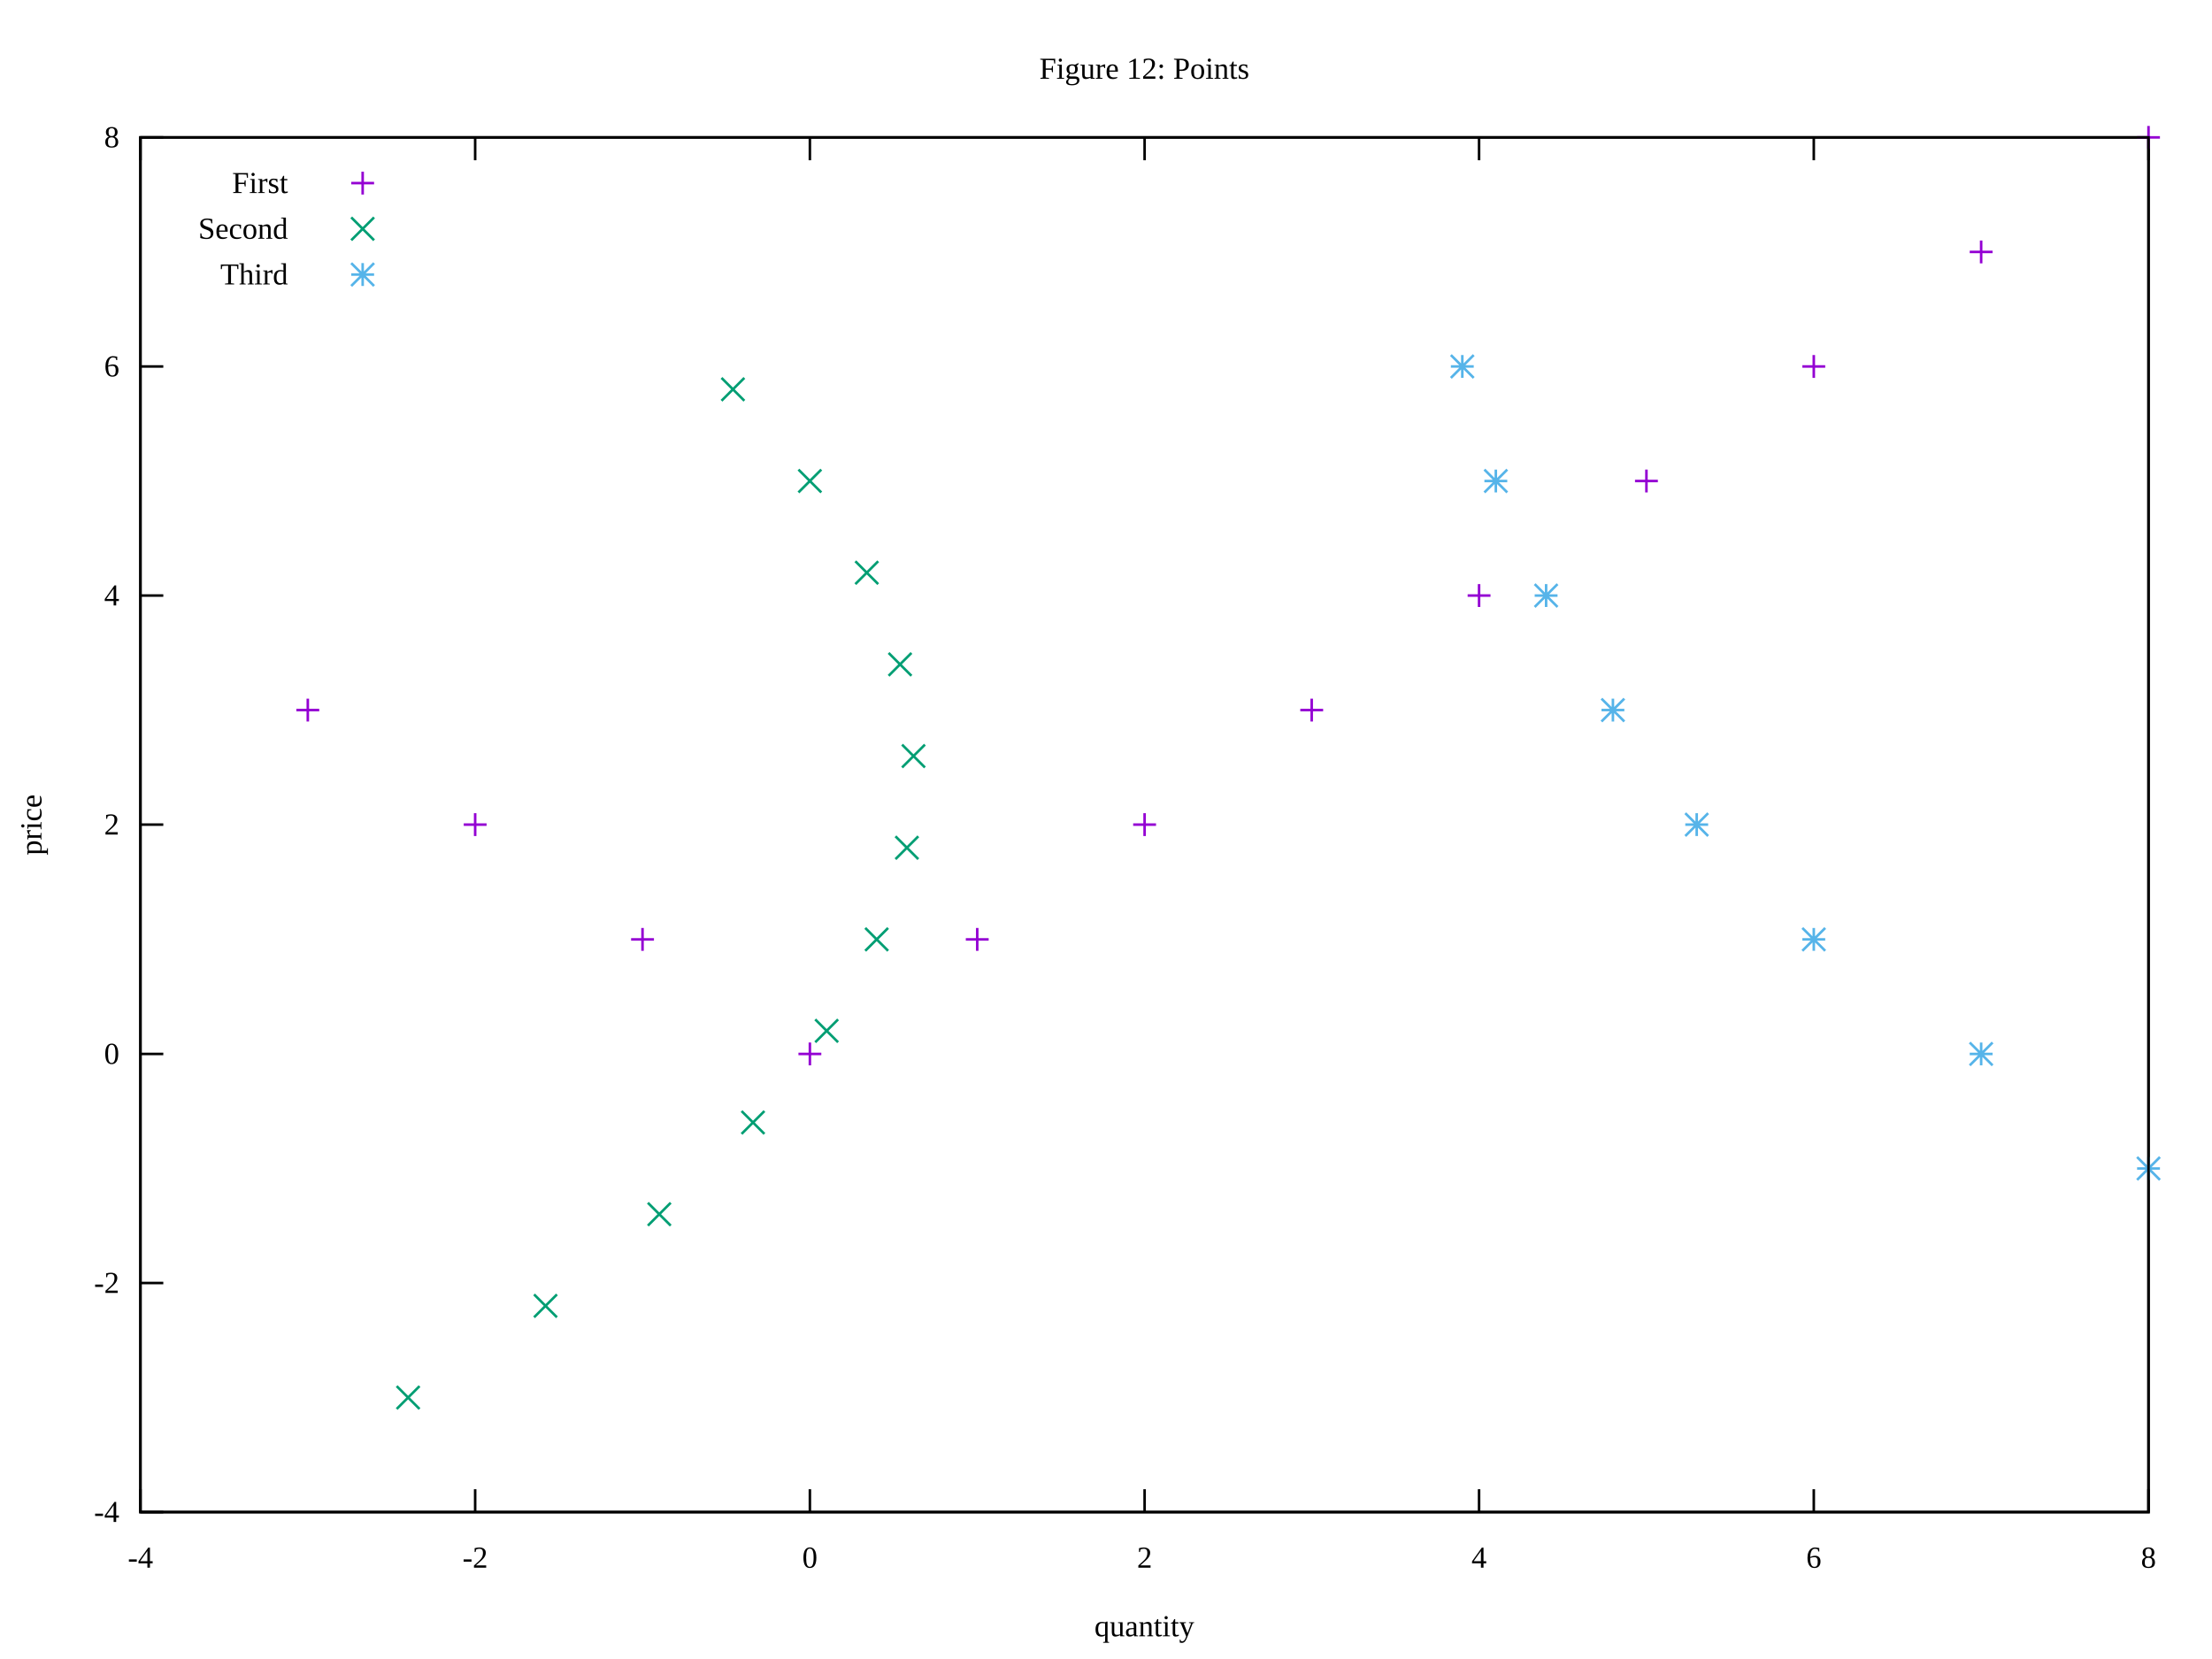
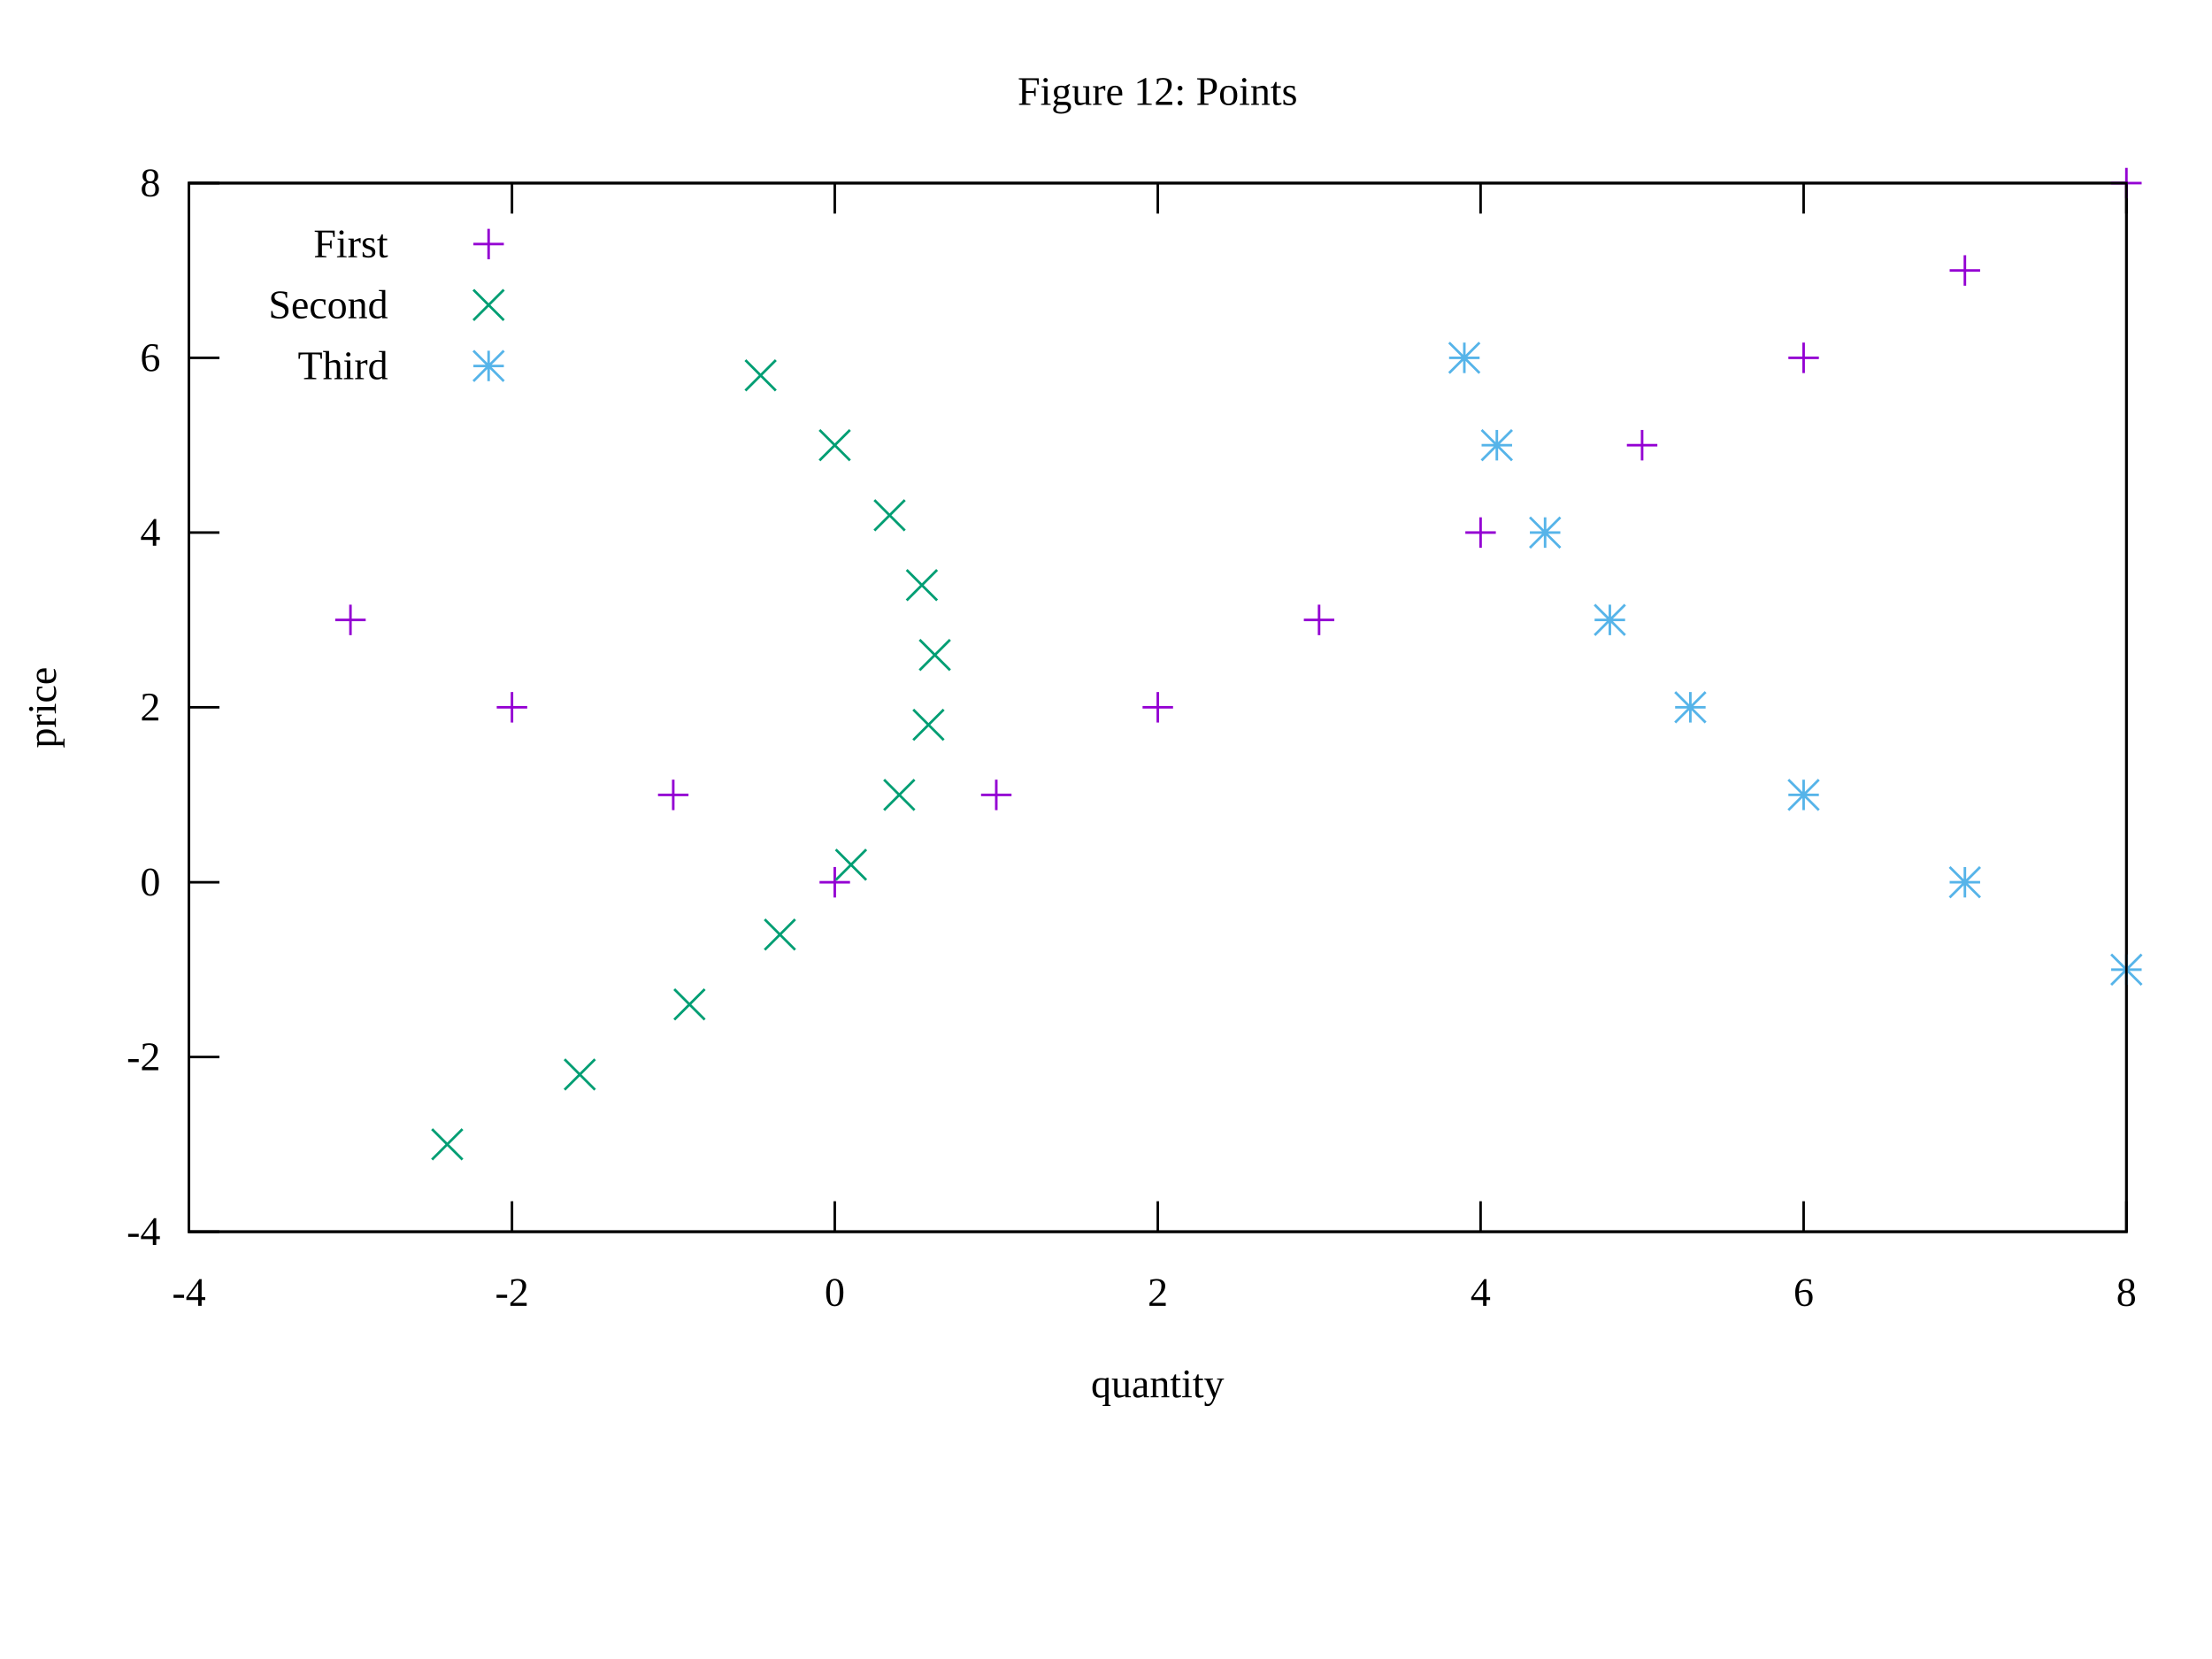
<svg xmlns="http://www.w3.org/2000/svg" xmlns:xlink="http://www.w3.org/1999/xlink" width="871" height="653" viewBox="0 0 871 653">
  <g id="gnuplot_canvas">
    <rect x="0" y="0" width="871" height="653" fill="none" />
    <defs>
      <circle id="gpDot" r="0.5" stroke-width="0.5" />
-       <path id="gpPt0" stroke-width="0.222" stroke="currentColor" d="M-1,0 h2 M0,-1 v2" />
-       <path id="gpPt1" stroke-width="0.222" stroke="currentColor" d="M-1,-1 L1,1 M1,-1 L-1,1" />
-       <path id="gpPt2" stroke-width="0.222" stroke="currentColor" d="M-1,0 L1,0 M0,-1 L0,1 M-1,-1 L1,1 M-1,1 L1,-1" />
-       <rect id="gpPt3" stroke-width="0.222" stroke="currentColor" x="-1" y="-1" width="2" height="2" />
-       <rect id="gpPt4" stroke-width="0.222" stroke="currentColor" fill="currentColor" x="-1" y="-1" width="2" height="2" />
-       <circle id="gpPt5" stroke-width="0.222" stroke="currentColor" cx="0" cy="0" r="1" />
+       <path id="gpPt0" stroke-width="0.167" stroke="currentColor" d="M-1,0 h2 M0,-1 v2" />
+       <path id="gpPt1" stroke-width="0.167" stroke="currentColor" d="M-1,-1 L1,1 M1,-1 L-1,1" />
+       <path id="gpPt2" stroke-width="0.167" stroke="currentColor" d="M-1,0 L1,0 M0,-1 L0,1 M-1,-1 L1,1 M-1,1 L1,-1" />
+       <rect id="gpPt3" stroke-width="0.167" stroke="currentColor" x="-1" y="-1" width="2" height="2" />
+       <rect id="gpPt4" stroke-width="0.167" stroke="currentColor" fill="currentColor" x="-1" y="-1" width="2" height="2" />
+       <circle id="gpPt5" stroke-width="0.167" stroke="currentColor" cx="0" cy="0" r="1" />
      <use xlink:href="#gpPt5" id="gpPt6" fill="currentColor" stroke="none" />
-       <path id="gpPt7" stroke-width="0.222" stroke="currentColor" d="M0,-1.33 L-1.33,0.67 L1.33,0.67 z" />
+       <path id="gpPt7" stroke-width="0.167" stroke="currentColor" d="M0,-1.33 L-1.33,0.67 L1.33,0.67 z" />
      <use xlink:href="#gpPt7" id="gpPt8" fill="currentColor" stroke="none" />
      <use xlink:href="#gpPt7" id="gpPt9" stroke="currentColor" transform="rotate(180)" />
      <use xlink:href="#gpPt9" id="gpPt10" fill="currentColor" stroke="none" />
      <use xlink:href="#gpPt3" id="gpPt11" stroke="currentColor" transform="rotate(45)" />
      <use xlink:href="#gpPt11" id="gpPt12" fill="currentColor" stroke="none" />
-       <path id="gpPt13" stroke-width="0.222" stroke="currentColor" d="M0,1.330 L1.265,0.411 L0.782,-1.067 L-0.782,-1.076 L-1.265,0.411 z" />
+       <path id="gpPt13" stroke-width="0.167" stroke="currentColor" d="M0,1.330 L1.265,0.411 L0.782,-1.067 L-0.782,-1.076 L-1.265,0.411 z" />
      <use xlink:href="#gpPt13" id="gpPt14" fill="currentColor" stroke="none" />
      <filter id="textbox" filterUnits="objectBoundingBox" x="0" y="0" height="1" width="1">
        <feFlood flood-color="white" flood-opacity="1" result="bgnd" />
        <feComposite in="SourceGraphic" in2="bgnd" operator="atop" />
      </filter>
      <filter id="greybox" filterUnits="objectBoundingBox" x="0" y="0" height="1" width="1">
        <feFlood flood-color="lightgrey" flood-opacity="1" result="grey" />
        <feComposite in="SourceGraphic" in2="grey" operator="atop" />
      </filter>
    </defs>
    <g fill="none" color="white" stroke="currentColor" stroke-width="1.00" stroke-linecap="butt" stroke-linejoin="miter">
</g>
    <g fill="none" color="black" stroke="currentColor" stroke-width="1.00" stroke-linecap="butt" stroke-linejoin="miter">
-       <path stroke="black" d="M55.3,595.4 L64.3,595.4  " />
-       <g transform="translate(47.0,599.3)" stroke="none" fill="black" font-family="Times New Roman" font-size="12.00" text-anchor="end">
+       <path stroke="black" d="M74.4,485.0 L86.4,485.0  " />
+       <g transform="translate(63.2,490.2)" stroke="none" fill="black" font-family="Times New Roman" font-size="16.00" text-anchor="end">
        <text>
          <tspan font-family="Times New Roman">-4</tspan>
        </text>
      </g>
    </g>
    <g fill="none" color="black" stroke="currentColor" stroke-width="1.00" stroke-linecap="butt" stroke-linejoin="miter">
-       <path stroke="black" d="M55.3,505.2 L64.3,505.2  " />
-       <g transform="translate(47.0,509.1)" stroke="none" fill="black" font-family="Times New Roman" font-size="12.00" text-anchor="end">
+       <path stroke="black" d="M74.4,416.2 L86.4,416.2  " />
+       <g transform="translate(63.2,421.4)" stroke="none" fill="black" font-family="Times New Roman" font-size="16.00" text-anchor="end">
        <text>
          <tspan font-family="Times New Roman">-2</tspan>
        </text>
      </g>
    </g>
    <g fill="none" color="black" stroke="currentColor" stroke-width="1.00" stroke-linecap="butt" stroke-linejoin="miter">
-       <path stroke="black" d="M55.3,415.0 L64.3,415.0  " />
-       <g transform="translate(47.0,418.9)" stroke="none" fill="black" font-family="Times New Roman" font-size="12.00" text-anchor="end">
+       <path stroke="black" d="M74.4,347.4 L86.4,347.4  " />
+       <g transform="translate(63.2,352.6)" stroke="none" fill="black" font-family="Times New Roman" font-size="16.00" text-anchor="end">
        <text>
          <tspan font-family="Times New Roman"> 0</tspan>
        </text>
      </g>
    </g>
    <g fill="none" color="black" stroke="currentColor" stroke-width="1.00" stroke-linecap="butt" stroke-linejoin="miter">
-       <path stroke="black" d="M55.3,324.7 L64.3,324.7  " />
-       <g transform="translate(47.0,328.6)" stroke="none" fill="black" font-family="Times New Roman" font-size="12.00" text-anchor="end">
+       <path stroke="black" d="M74.4,278.5 L86.4,278.5  " />
+       <g transform="translate(63.2,283.7)" stroke="none" fill="black" font-family="Times New Roman" font-size="16.00" text-anchor="end">
        <text>
          <tspan font-family="Times New Roman"> 2</tspan>
        </text>
      </g>
    </g>
    <g fill="none" color="black" stroke="currentColor" stroke-width="1.00" stroke-linecap="butt" stroke-linejoin="miter">
-       <path stroke="black" d="M55.3,234.5 L64.3,234.5  " />
-       <g transform="translate(47.0,238.4)" stroke="none" fill="black" font-family="Times New Roman" font-size="12.00" text-anchor="end">
+       <path stroke="black" d="M74.4,209.7 L86.4,209.7  " />
+       <g transform="translate(63.2,214.9)" stroke="none" fill="black" font-family="Times New Roman" font-size="16.00" text-anchor="end">
        <text>
          <tspan font-family="Times New Roman"> 4</tspan>
        </text>
      </g>
    </g>
    <g fill="none" color="black" stroke="currentColor" stroke-width="1.00" stroke-linecap="butt" stroke-linejoin="miter">
-       <path stroke="black" d="M55.3,144.3 L64.3,144.3  " />
-       <g transform="translate(47.0,148.2)" stroke="none" fill="black" font-family="Times New Roman" font-size="12.00" text-anchor="end">
+       <path stroke="black" d="M74.4,140.9 L86.4,140.9  " />
+       <g transform="translate(63.2,146.1)" stroke="none" fill="black" font-family="Times New Roman" font-size="16.00" text-anchor="end">
        <text>
          <tspan font-family="Times New Roman"> 6</tspan>
        </text>
      </g>
    </g>
    <g fill="none" color="black" stroke="currentColor" stroke-width="1.00" stroke-linecap="butt" stroke-linejoin="miter">
-       <path stroke="black" d="M55.3,54.1 L64.3,54.1  " />
-       <g transform="translate(47.0,58.0)" stroke="none" fill="black" font-family="Times New Roman" font-size="12.00" text-anchor="end">
+       <path stroke="black" d="M74.4,72.1 L86.4,72.1  " />
+       <g transform="translate(63.2,77.3)" stroke="none" fill="black" font-family="Times New Roman" font-size="16.00" text-anchor="end">
        <text>
          <tspan font-family="Times New Roman"> 8</tspan>
        </text>
      </g>
    </g>
    <g fill="none" color="black" stroke="currentColor" stroke-width="1.00" stroke-linecap="butt" stroke-linejoin="miter">
-       <path stroke="black" d="M55.3,595.4 L55.3,586.4 M55.3,54.1 L55.3,63.1  " />
-       <g transform="translate(55.3,617.3)" stroke="none" fill="black" font-family="Times New Roman" font-size="12.00" text-anchor="middle">
+       <path stroke="black" d="M74.4,485.0 L74.4,473.0 M74.4,72.1 L74.4,84.1  " />
+       <g transform="translate(74.4,514.2)" stroke="none" fill="black" font-family="Times New Roman" font-size="16.00" text-anchor="middle">
        <text>
          <tspan font-family="Times New Roman">-4</tspan>
        </text>
      </g>
    </g>
    <g fill="none" color="black" stroke="currentColor" stroke-width="1.00" stroke-linecap="butt" stroke-linejoin="miter">
-       <path stroke="black" d="M187.1,595.4 L187.1,586.4 M187.1,54.1 L187.1,63.1  " />
-       <g transform="translate(187.1,617.3)" stroke="none" fill="black" font-family="Times New Roman" font-size="12.00" text-anchor="middle">
+       <path stroke="black" d="M201.6,485.0 L201.6,473.0 M201.6,72.1 L201.6,84.1  " />
+       <g transform="translate(201.6,514.2)" stroke="none" fill="black" font-family="Times New Roman" font-size="16.00" text-anchor="middle">
        <text>
          <tspan font-family="Times New Roman">-2</tspan>
        </text>
      </g>
    </g>
    <g fill="none" color="black" stroke="currentColor" stroke-width="1.00" stroke-linecap="butt" stroke-linejoin="miter">
-       <path stroke="black" d="M318.9,595.4 L318.9,586.4 M318.9,54.1 L318.9,63.1  " />
-       <g transform="translate(318.9,617.3)" stroke="none" fill="black" font-family="Times New Roman" font-size="12.00" text-anchor="middle">
+       <path stroke="black" d="M328.7,485.0 L328.7,473.0 M328.7,72.1 L328.7,84.1  " />
+       <g transform="translate(328.7,514.2)" stroke="none" fill="black" font-family="Times New Roman" font-size="16.00" text-anchor="middle">
        <text>
          <tspan font-family="Times New Roman"> 0</tspan>
        </text>
      </g>
    </g>
    <g fill="none" color="black" stroke="currentColor" stroke-width="1.00" stroke-linecap="butt" stroke-linejoin="miter">
-       <path stroke="black" d="M450.7,595.4 L450.7,586.4 M450.7,54.1 L450.7,63.1  " />
-       <g transform="translate(450.7,617.3)" stroke="none" fill="black" font-family="Times New Roman" font-size="12.00" text-anchor="middle">
+       <path stroke="black" d="M455.9,485.0 L455.9,473.0 M455.9,72.1 L455.9,84.1  " />
+       <g transform="translate(455.9,514.2)" stroke="none" fill="black" font-family="Times New Roman" font-size="16.00" text-anchor="middle">
        <text>
          <tspan font-family="Times New Roman"> 2</tspan>
        </text>
      </g>
    </g>
    <g fill="none" color="black" stroke="currentColor" stroke-width="1.00" stroke-linecap="butt" stroke-linejoin="miter">
-       <path stroke="black" d="M582.4,595.4 L582.4,586.4 M582.4,54.1 L582.4,63.1  " />
-       <g transform="translate(582.4,617.3)" stroke="none" fill="black" font-family="Times New Roman" font-size="12.00" text-anchor="middle">
+       <path stroke="black" d="M583.0,485.0 L583.0,473.0 M583.0,72.1 L583.0,84.1  " />
+       <g transform="translate(583.0,514.2)" stroke="none" fill="black" font-family="Times New Roman" font-size="16.00" text-anchor="middle">
        <text>
          <tspan font-family="Times New Roman"> 4</tspan>
        </text>
      </g>
    </g>
    <g fill="none" color="black" stroke="currentColor" stroke-width="1.00" stroke-linecap="butt" stroke-linejoin="miter">
-       <path stroke="black" d="M714.2,595.4 L714.2,586.4 M714.2,54.1 L714.2,63.1  " />
-       <g transform="translate(714.2,617.3)" stroke="none" fill="black" font-family="Times New Roman" font-size="12.00" text-anchor="middle">
+       <path stroke="black" d="M710.2,485.0 L710.2,473.0 M710.2,72.1 L710.2,84.1  " />
+       <g transform="translate(710.2,514.2)" stroke="none" fill="black" font-family="Times New Roman" font-size="16.00" text-anchor="middle">
        <text>
          <tspan font-family="Times New Roman"> 6</tspan>
        </text>
      </g>
    </g>
    <g fill="none" color="black" stroke="currentColor" stroke-width="1.00" stroke-linecap="butt" stroke-linejoin="miter">
-       <path stroke="black" d="M846.0,595.4 L846.0,586.4 M846.0,54.1 L846.0,63.1  " />
-       <g transform="translate(846.0,617.3)" stroke="none" fill="black" font-family="Times New Roman" font-size="12.00" text-anchor="middle">
+       <path stroke="black" d="M837.3,485.0 L837.3,473.0 M837.3,72.1 L837.3,84.1  " />
+       <g transform="translate(837.3,514.2)" stroke="none" fill="black" font-family="Times New Roman" font-size="16.00" text-anchor="middle">
        <text>
          <tspan font-family="Times New Roman"> 8</tspan>
        </text>
      </g>
    </g>
    <g fill="none" color="black" stroke="currentColor" stroke-width="1.00" stroke-linecap="butt" stroke-linejoin="miter">
</g>
    <g fill="none" color="black" stroke="currentColor" stroke-width="1.00" stroke-linecap="butt" stroke-linejoin="miter">
-       <path stroke="black" d="M55.3,54.1 L55.3,595.4 L846.0,595.4 L846.0,54.1 L55.3,54.1 Z  " />
-     </g>
-     <g fill="none" color="black" stroke="currentColor" stroke-width="1.00" stroke-linecap="butt" stroke-linejoin="miter">
-       <g transform="translate(16.3,324.8) rotate(270)" stroke="none" fill="black" font-family="Times New Roman" font-size="12.00" text-anchor="middle">
+       <path stroke="black" d="M74.4,72.1 L74.4,485.0 L837.3,485.0 L837.3,72.1 L74.4,72.1 Z  " />
+     </g>
+     <g fill="none" color="black" stroke="currentColor" stroke-width="1.00" stroke-linecap="butt" stroke-linejoin="miter">
+       <g transform="translate(22.0,278.6) rotate(270)" stroke="none" fill="black" font-family="Times New Roman" font-size="16.00" text-anchor="middle">
        <text>
          <tspan font-family="Times New Roman">price</tspan>
        </text>
      </g>
    </g>
    <g fill="none" color="black" stroke="currentColor" stroke-width="1.00" stroke-linecap="butt" stroke-linejoin="miter">
-       <g transform="translate(450.6,644.3)" stroke="none" fill="black" font-family="Times New Roman" font-size="12.00" text-anchor="middle">
+       <g transform="translate(455.8,550.2)" stroke="none" fill="black" font-family="Times New Roman" font-size="16.00" text-anchor="middle">
        <text>
          <tspan font-family="Times New Roman">quantity</tspan>
        </text>
      </g>
    </g>
    <g fill="none" color="black" stroke="currentColor" stroke-width="1.00" stroke-linecap="butt" stroke-linejoin="miter">
-       <g transform="translate(450.6,31.0)" stroke="none" fill="black" font-family="Times New Roman" font-size="12.00" text-anchor="middle">
+       <g transform="translate(455.8,41.3)" stroke="none" fill="black" font-family="Times New Roman" font-size="16.00" text-anchor="middle">
        <text>
          <tspan font-family="Times New Roman">Figure 12: Points</tspan>
        </text>
      </g>
    </g>
    <g id="gnuplot_plot_1">
      <g fill="none" color="black" stroke="currentColor" stroke-width="1.00" stroke-linecap="butt" stroke-linejoin="miter">
-         <g transform="translate(113.4,76.0)" stroke="none" fill="black" font-family="Times New Roman" font-size="12.00" text-anchor="end">
+         <g transform="translate(152.8,101.3)" stroke="none" fill="black" font-family="Times New Roman" font-size="16.00" text-anchor="end">
          <text>
            <tspan font-family="Times New Roman">First</tspan>
          </text>
        </g>
      </g>
      <g fill="none" color="black" stroke="currentColor" stroke-width="1.00" stroke-linecap="butt" stroke-linejoin="miter">
-         <use xlink:href="#gpPt0" transform="translate(121.2,279.6) scale(4.50)" color="rgb(148,   0, 211)" />
-         <use xlink:href="#gpPt0" transform="translate(187.1,324.7) scale(4.50)" color="rgb(148,   0, 211)" />
-         <use xlink:href="#gpPt0" transform="translate(253.0,369.9) scale(4.50)" color="rgb(148,   0, 211)" />
-         <use xlink:href="#gpPt0" transform="translate(318.9,415.0) scale(4.50)" color="rgb(148,   0, 211)" />
-         <use xlink:href="#gpPt0" transform="translate(384.8,369.9) scale(4.50)" color="rgb(148,   0, 211)" />
-         <use xlink:href="#gpPt0" transform="translate(450.7,324.7) scale(4.50)" color="rgb(148,   0, 211)" />
-         <use xlink:href="#gpPt0" transform="translate(516.5,279.6) scale(4.50)" color="rgb(148,   0, 211)" />
-         <use xlink:href="#gpPt0" transform="translate(582.4,234.5) scale(4.50)" color="rgb(148,   0, 211)" />
-         <use xlink:href="#gpPt0" transform="translate(648.3,189.4) scale(4.50)" color="rgb(148,   0, 211)" />
-         <use xlink:href="#gpPt0" transform="translate(714.2,144.3) scale(4.50)" color="rgb(148,   0, 211)" />
-         <use xlink:href="#gpPt0" transform="translate(780.1,99.2) scale(4.50)" color="rgb(148,   0, 211)" />
-         <use xlink:href="#gpPt0" transform="translate(846.0,54.1) scale(4.50)" color="rgb(148,   0, 211)" />
-         <use xlink:href="#gpPt0" transform="translate(142.8,72.1) scale(4.50)" color="rgb(148,   0, 211)" />
+         <use xlink:href="#gpPt0" transform="translate(138.0,244.1) scale(6.00)" color="rgb(148,   0, 211)" />
+         <use xlink:href="#gpPt0" transform="translate(201.6,278.5) scale(6.00)" color="rgb(148,   0, 211)" />
+         <use xlink:href="#gpPt0" transform="translate(265.1,313.0) scale(6.00)" color="rgb(148,   0, 211)" />
+         <use xlink:href="#gpPt0" transform="translate(328.7,347.4) scale(6.00)" color="rgb(148,   0, 211)" />
+         <use xlink:href="#gpPt0" transform="translate(392.3,313.0) scale(6.00)" color="rgb(148,   0, 211)" />
+         <use xlink:href="#gpPt0" transform="translate(455.9,278.5) scale(6.00)" color="rgb(148,   0, 211)" />
+         <use xlink:href="#gpPt0" transform="translate(519.4,244.1) scale(6.00)" color="rgb(148,   0, 211)" />
+         <use xlink:href="#gpPt0" transform="translate(583.0,209.7) scale(6.00)" color="rgb(148,   0, 211)" />
+         <use xlink:href="#gpPt0" transform="translate(646.6,175.3) scale(6.00)" color="rgb(148,   0, 211)" />
+         <use xlink:href="#gpPt0" transform="translate(710.2,140.9) scale(6.00)" color="rgb(148,   0, 211)" />
+         <use xlink:href="#gpPt0" transform="translate(773.7,106.5) scale(6.00)" color="rgb(148,   0, 211)" />
+         <use xlink:href="#gpPt0" transform="translate(837.3,72.1) scale(6.00)" color="rgb(148,   0, 211)" />
+         <use xlink:href="#gpPt0" transform="translate(192.4,96.1) scale(6.00)" color="rgb(148,   0, 211)" />
      </g>
    </g>
    <g id="gnuplot_plot_2">
      <g fill="none" color="black" stroke="currentColor" stroke-width="1.00" stroke-linecap="butt" stroke-linejoin="miter">
-         <g transform="translate(113.4,94.0)" stroke="none" fill="black" font-family="Times New Roman" font-size="12.00" text-anchor="end">
+         <g transform="translate(152.8,125.3)" stroke="none" fill="black" font-family="Times New Roman" font-size="16.00" text-anchor="end">
          <text>
            <tspan font-family="Times New Roman">Second</tspan>
          </text>
        </g>
      </g>
      <g fill="none" color="black" stroke="currentColor" stroke-width="1.00" stroke-linecap="butt" stroke-linejoin="miter">
-         <use xlink:href="#gpPt1" transform="translate(160.7,550.3) scale(4.50)" color="rgb(  0, 158, 115)" />
-         <use xlink:href="#gpPt1" transform="translate(214.8,514.2) scale(4.50)" color="rgb(  0, 158, 115)" />
-         <use xlink:href="#gpPt1" transform="translate(259.6,478.1) scale(4.50)" color="rgb(  0, 158, 115)" />
-         <use xlink:href="#gpPt1" transform="translate(296.5,442.0) scale(4.50)" color="rgb(  0, 158, 115)" />
-         <use xlink:href="#gpPt1" transform="translate(325.5,405.9) scale(4.50)" color="rgb(  0, 158, 115)" />
-         <use xlink:href="#gpPt1" transform="translate(345.2,369.9) scale(4.50)" color="rgb(  0, 158, 115)" />
-         <use xlink:href="#gpPt1" transform="translate(357.1,333.8) scale(4.50)" color="rgb(  0, 158, 115)" />
-         <use xlink:href="#gpPt1" transform="translate(359.7,297.7) scale(4.50)" color="rgb(  0, 158, 115)" />
-         <use xlink:href="#gpPt1" transform="translate(354.4,261.6) scale(4.50)" color="rgb(  0, 158, 115)" />
-         <use xlink:href="#gpPt1" transform="translate(341.3,225.5) scale(4.50)" color="rgb(  0, 158, 115)" />
-         <use xlink:href="#gpPt1" transform="translate(318.9,189.4) scale(4.50)" color="rgb(  0, 158, 115)" />
-         <use xlink:href="#gpPt1" transform="translate(288.6,153.3) scale(4.50)" color="rgb(  0, 158, 115)" />
-         <use xlink:href="#gpPt1" transform="translate(142.8,90.1) scale(4.50)" color="rgb(  0, 158, 115)" />
+         <use xlink:href="#gpPt1" transform="translate(176.1,450.6) scale(6.00)" color="rgb(  0, 158, 115)" />
+         <use xlink:href="#gpPt1" transform="translate(228.3,423.1) scale(6.00)" color="rgb(  0, 158, 115)" />
+         <use xlink:href="#gpPt1" transform="translate(271.5,395.5) scale(6.00)" color="rgb(  0, 158, 115)" />
+         <use xlink:href="#gpPt1" transform="translate(307.1,368.0) scale(6.00)" color="rgb(  0, 158, 115)" />
+         <use xlink:href="#gpPt1" transform="translate(335.1,340.5) scale(6.00)" color="rgb(  0, 158, 115)" />
+         <use xlink:href="#gpPt1" transform="translate(354.1,313.0) scale(6.00)" color="rgb(  0, 158, 115)" />
+         <use xlink:href="#gpPt1" transform="translate(365.6,285.4) scale(6.00)" color="rgb(  0, 158, 115)" />
+         <use xlink:href="#gpPt1" transform="translate(368.1,257.9) scale(6.00)" color="rgb(  0, 158, 115)" />
+         <use xlink:href="#gpPt1" transform="translate(363.0,230.4) scale(6.00)" color="rgb(  0, 158, 115)" />
+         <use xlink:href="#gpPt1" transform="translate(350.3,202.9) scale(6.00)" color="rgb(  0, 158, 115)" />
+         <use xlink:href="#gpPt1" transform="translate(328.7,175.3) scale(6.00)" color="rgb(  0, 158, 115)" />
+         <use xlink:href="#gpPt1" transform="translate(299.5,147.8) scale(6.00)" color="rgb(  0, 158, 115)" />
+         <use xlink:href="#gpPt1" transform="translate(192.4,120.1) scale(6.00)" color="rgb(  0, 158, 115)" />
      </g>
    </g>
    <g id="gnuplot_plot_3">
      <g fill="none" color="black" stroke="currentColor" stroke-width="1.00" stroke-linecap="butt" stroke-linejoin="miter">
-         <g transform="translate(113.4,112.0)" stroke="none" fill="black" font-family="Times New Roman" font-size="12.00" text-anchor="end">
+         <g transform="translate(152.8,149.3)" stroke="none" fill="black" font-family="Times New Roman" font-size="16.00" text-anchor="end">
          <text>
            <tspan font-family="Times New Roman">Third</tspan>
          </text>
        </g>
      </g>
      <g fill="none" color="black" stroke="currentColor" stroke-width="1.00" stroke-linecap="butt" stroke-linejoin="miter">
-         <use xlink:href="#gpPt2" transform="translate(846.0,460.1) scale(4.50)" color="rgb( 86, 180, 233)" />
-         <use xlink:href="#gpPt2" transform="translate(780.1,415.0) scale(4.50)" color="rgb( 86, 180, 233)" />
-         <use xlink:href="#gpPt2" transform="translate(714.2,369.9) scale(4.50)" color="rgb( 86, 180, 233)" />
-         <use xlink:href="#gpPt2" transform="translate(668.1,324.7) scale(4.50)" color="rgb( 86, 180, 233)" />
-         <use xlink:href="#gpPt2" transform="translate(635.1,279.6) scale(4.50)" color="rgb( 86, 180, 233)" />
-         <use xlink:href="#gpPt2" transform="translate(608.8,234.5) scale(4.50)" color="rgb( 86, 180, 233)" />
-         <use xlink:href="#gpPt2" transform="translate(589.0,189.4) scale(4.50)" color="rgb( 86, 180, 233)" />
-         <use xlink:href="#gpPt2" transform="translate(575.8,144.3) scale(4.50)" color="rgb( 86, 180, 233)" />
-         <use xlink:href="#gpPt2" transform="translate(142.8,108.1) scale(4.50)" color="rgb( 86, 180, 233)" />
+         <use xlink:href="#gpPt2" transform="translate(837.3,381.8) scale(6.00)" color="rgb( 86, 180, 233)" />
+         <use xlink:href="#gpPt2" transform="translate(773.7,347.4) scale(6.00)" color="rgb( 86, 180, 233)" />
+         <use xlink:href="#gpPt2" transform="translate(710.2,313.0) scale(6.00)" color="rgb( 86, 180, 233)" />
+         <use xlink:href="#gpPt2" transform="translate(665.6,278.5) scale(6.00)" color="rgb( 86, 180, 233)" />
+         <use xlink:href="#gpPt2" transform="translate(633.9,244.1) scale(6.00)" color="rgb( 86, 180, 233)" />
+         <use xlink:href="#gpPt2" transform="translate(608.4,209.7) scale(6.00)" color="rgb( 86, 180, 233)" />
+         <use xlink:href="#gpPt2" transform="translate(589.4,175.3) scale(6.00)" color="rgb( 86, 180, 233)" />
+         <use xlink:href="#gpPt2" transform="translate(576.6,140.9) scale(6.00)" color="rgb( 86, 180, 233)" />
+         <use xlink:href="#gpPt2" transform="translate(192.4,144.1) scale(6.00)" color="rgb( 86, 180, 233)" />
      </g>
    </g>
    <g fill="none" color="white" stroke="rgb( 86, 180, 233)" stroke-width="2.00" stroke-linecap="butt" stroke-linejoin="miter">
</g>
    <g fill="none" color="black" stroke="currentColor" stroke-width="2.00" stroke-linecap="butt" stroke-linejoin="miter">
</g>
    <g fill="none" color="black" stroke="black" stroke-width="1.00" stroke-linecap="butt" stroke-linejoin="miter">
</g>
    <g fill="none" color="black" stroke="currentColor" stroke-width="1.00" stroke-linecap="butt" stroke-linejoin="miter">
-       <path stroke="black" d="M55.3,54.1 L55.3,595.4 L846.0,595.4 L846.0,54.1 L55.3,54.1 Z  " />
+       <path stroke="black" d="M74.4,72.1 L74.4,485.0 L837.3,485.0 L837.3,72.1 L74.4,72.1 Z  " />
    </g>
    <g fill="none" color="black" stroke="currentColor" stroke-width="1.00" stroke-linecap="butt" stroke-linejoin="miter">
</g>
  </g>
</svg>
